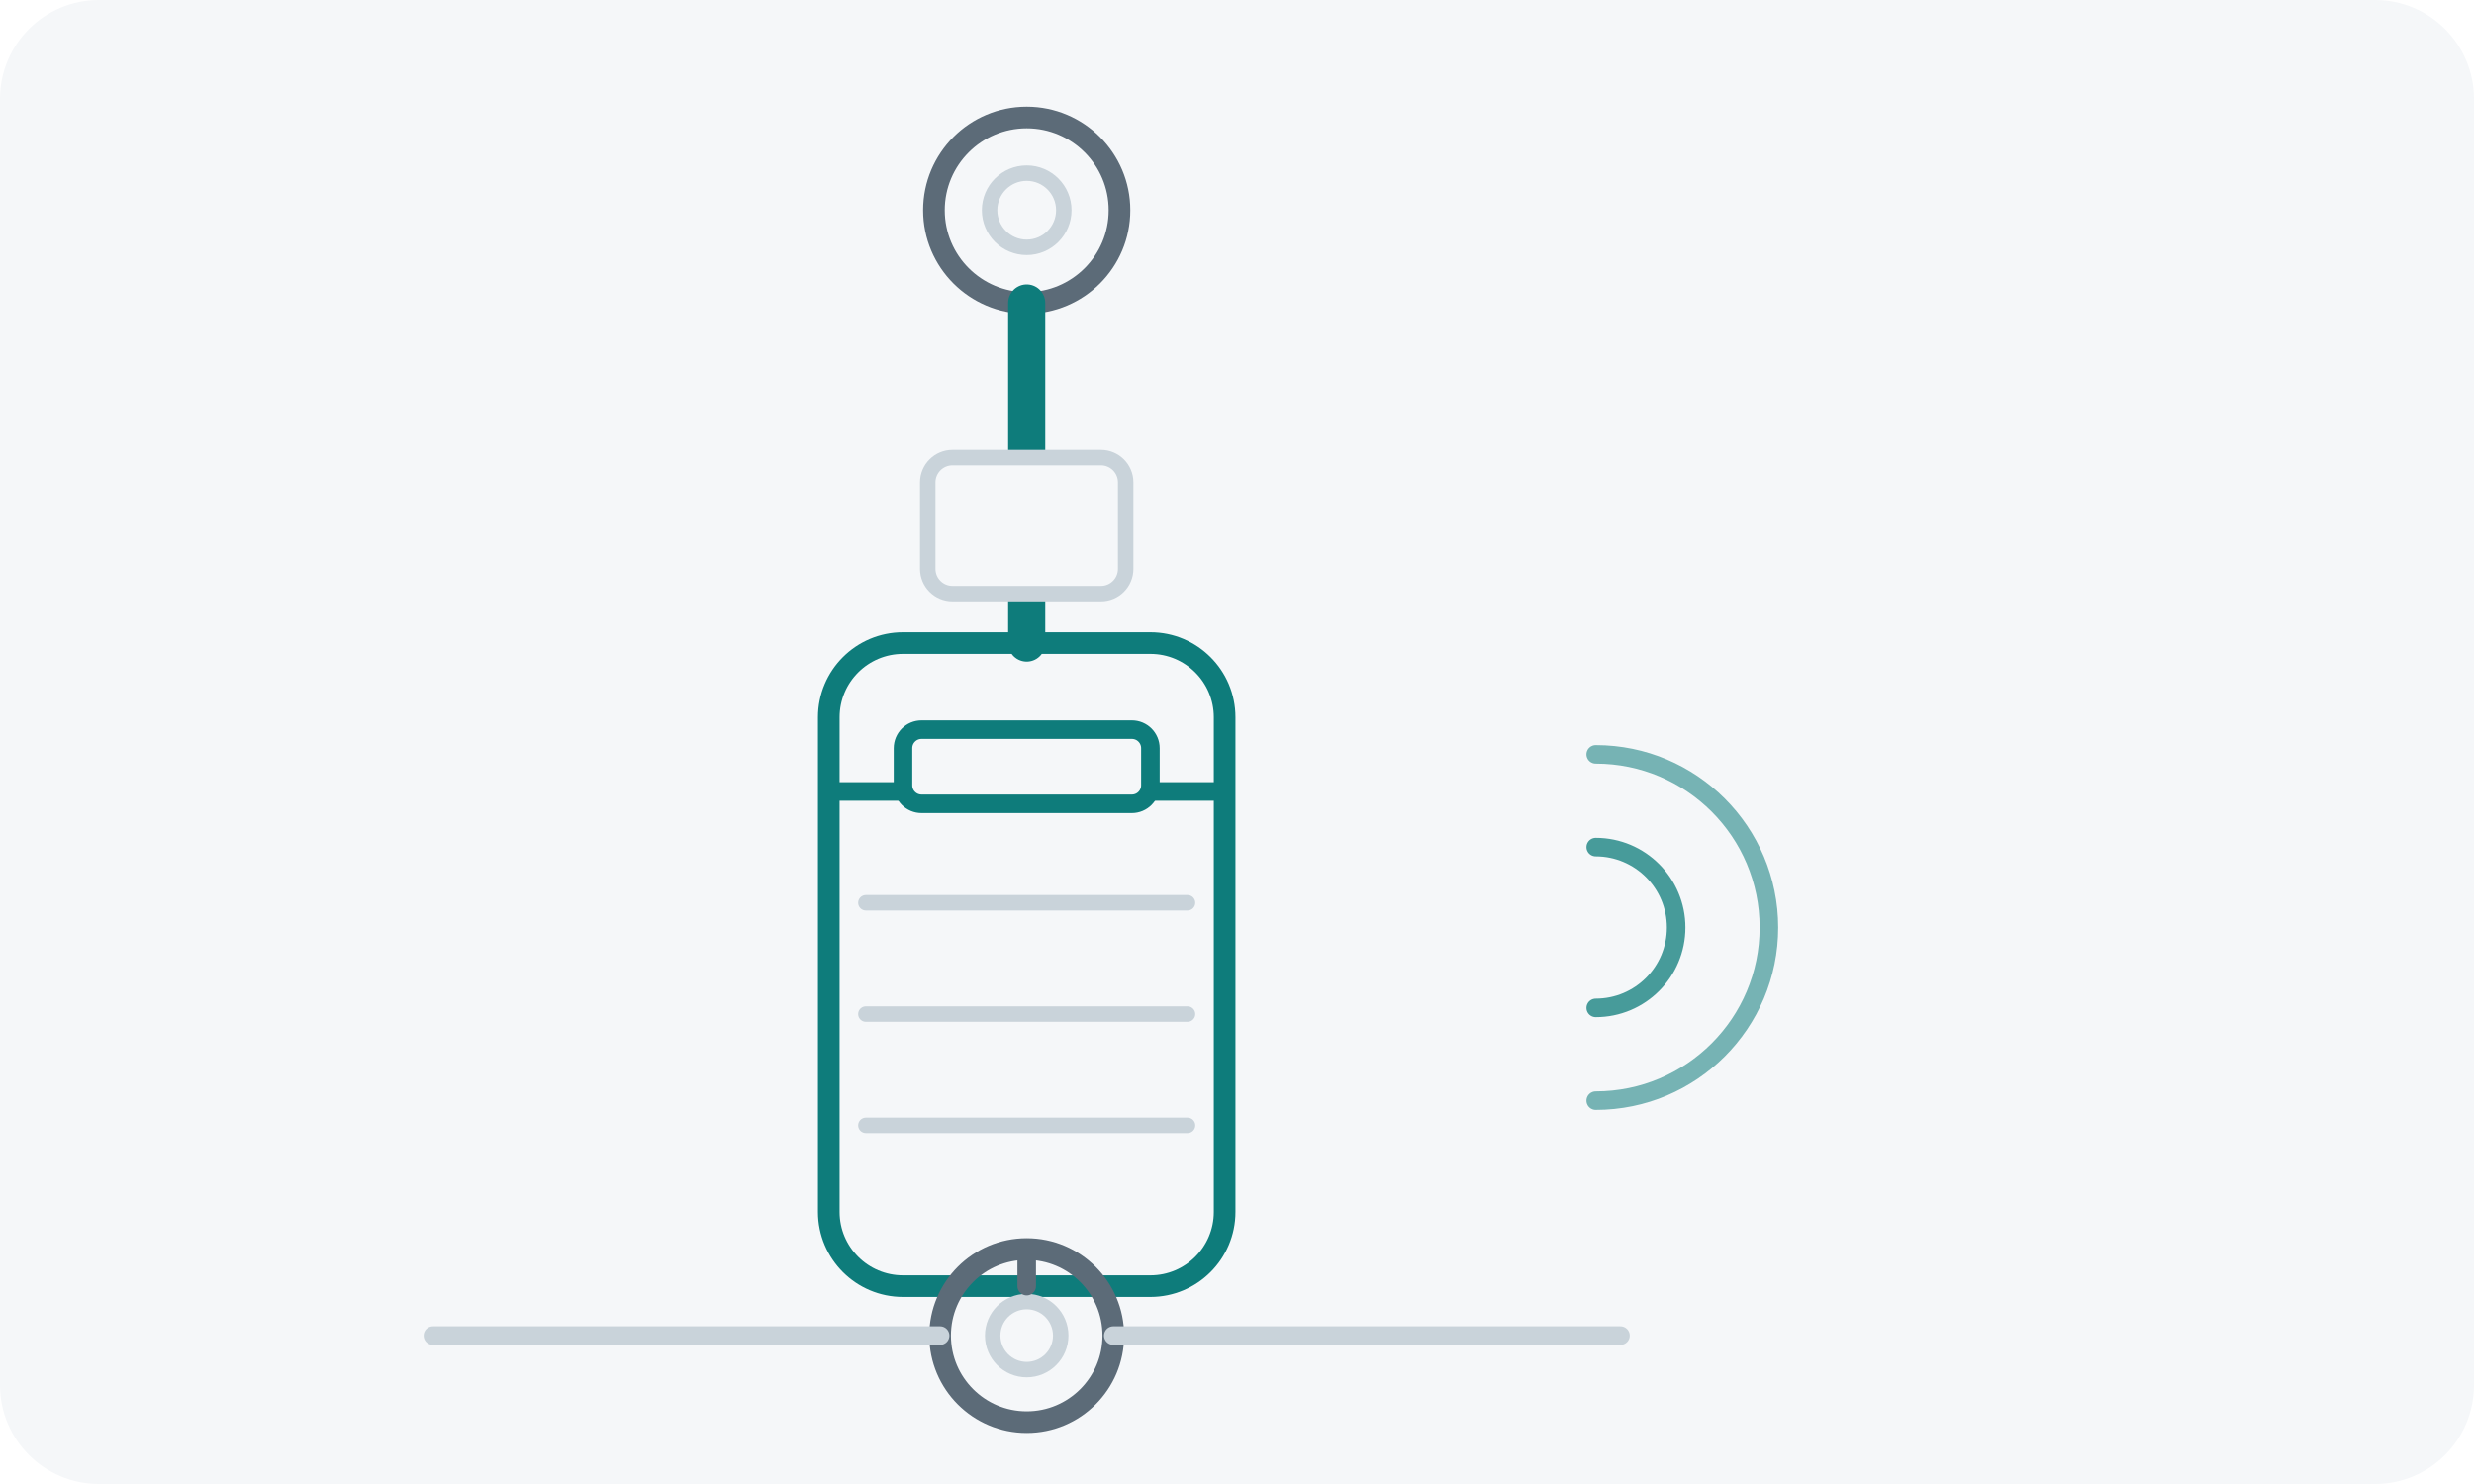
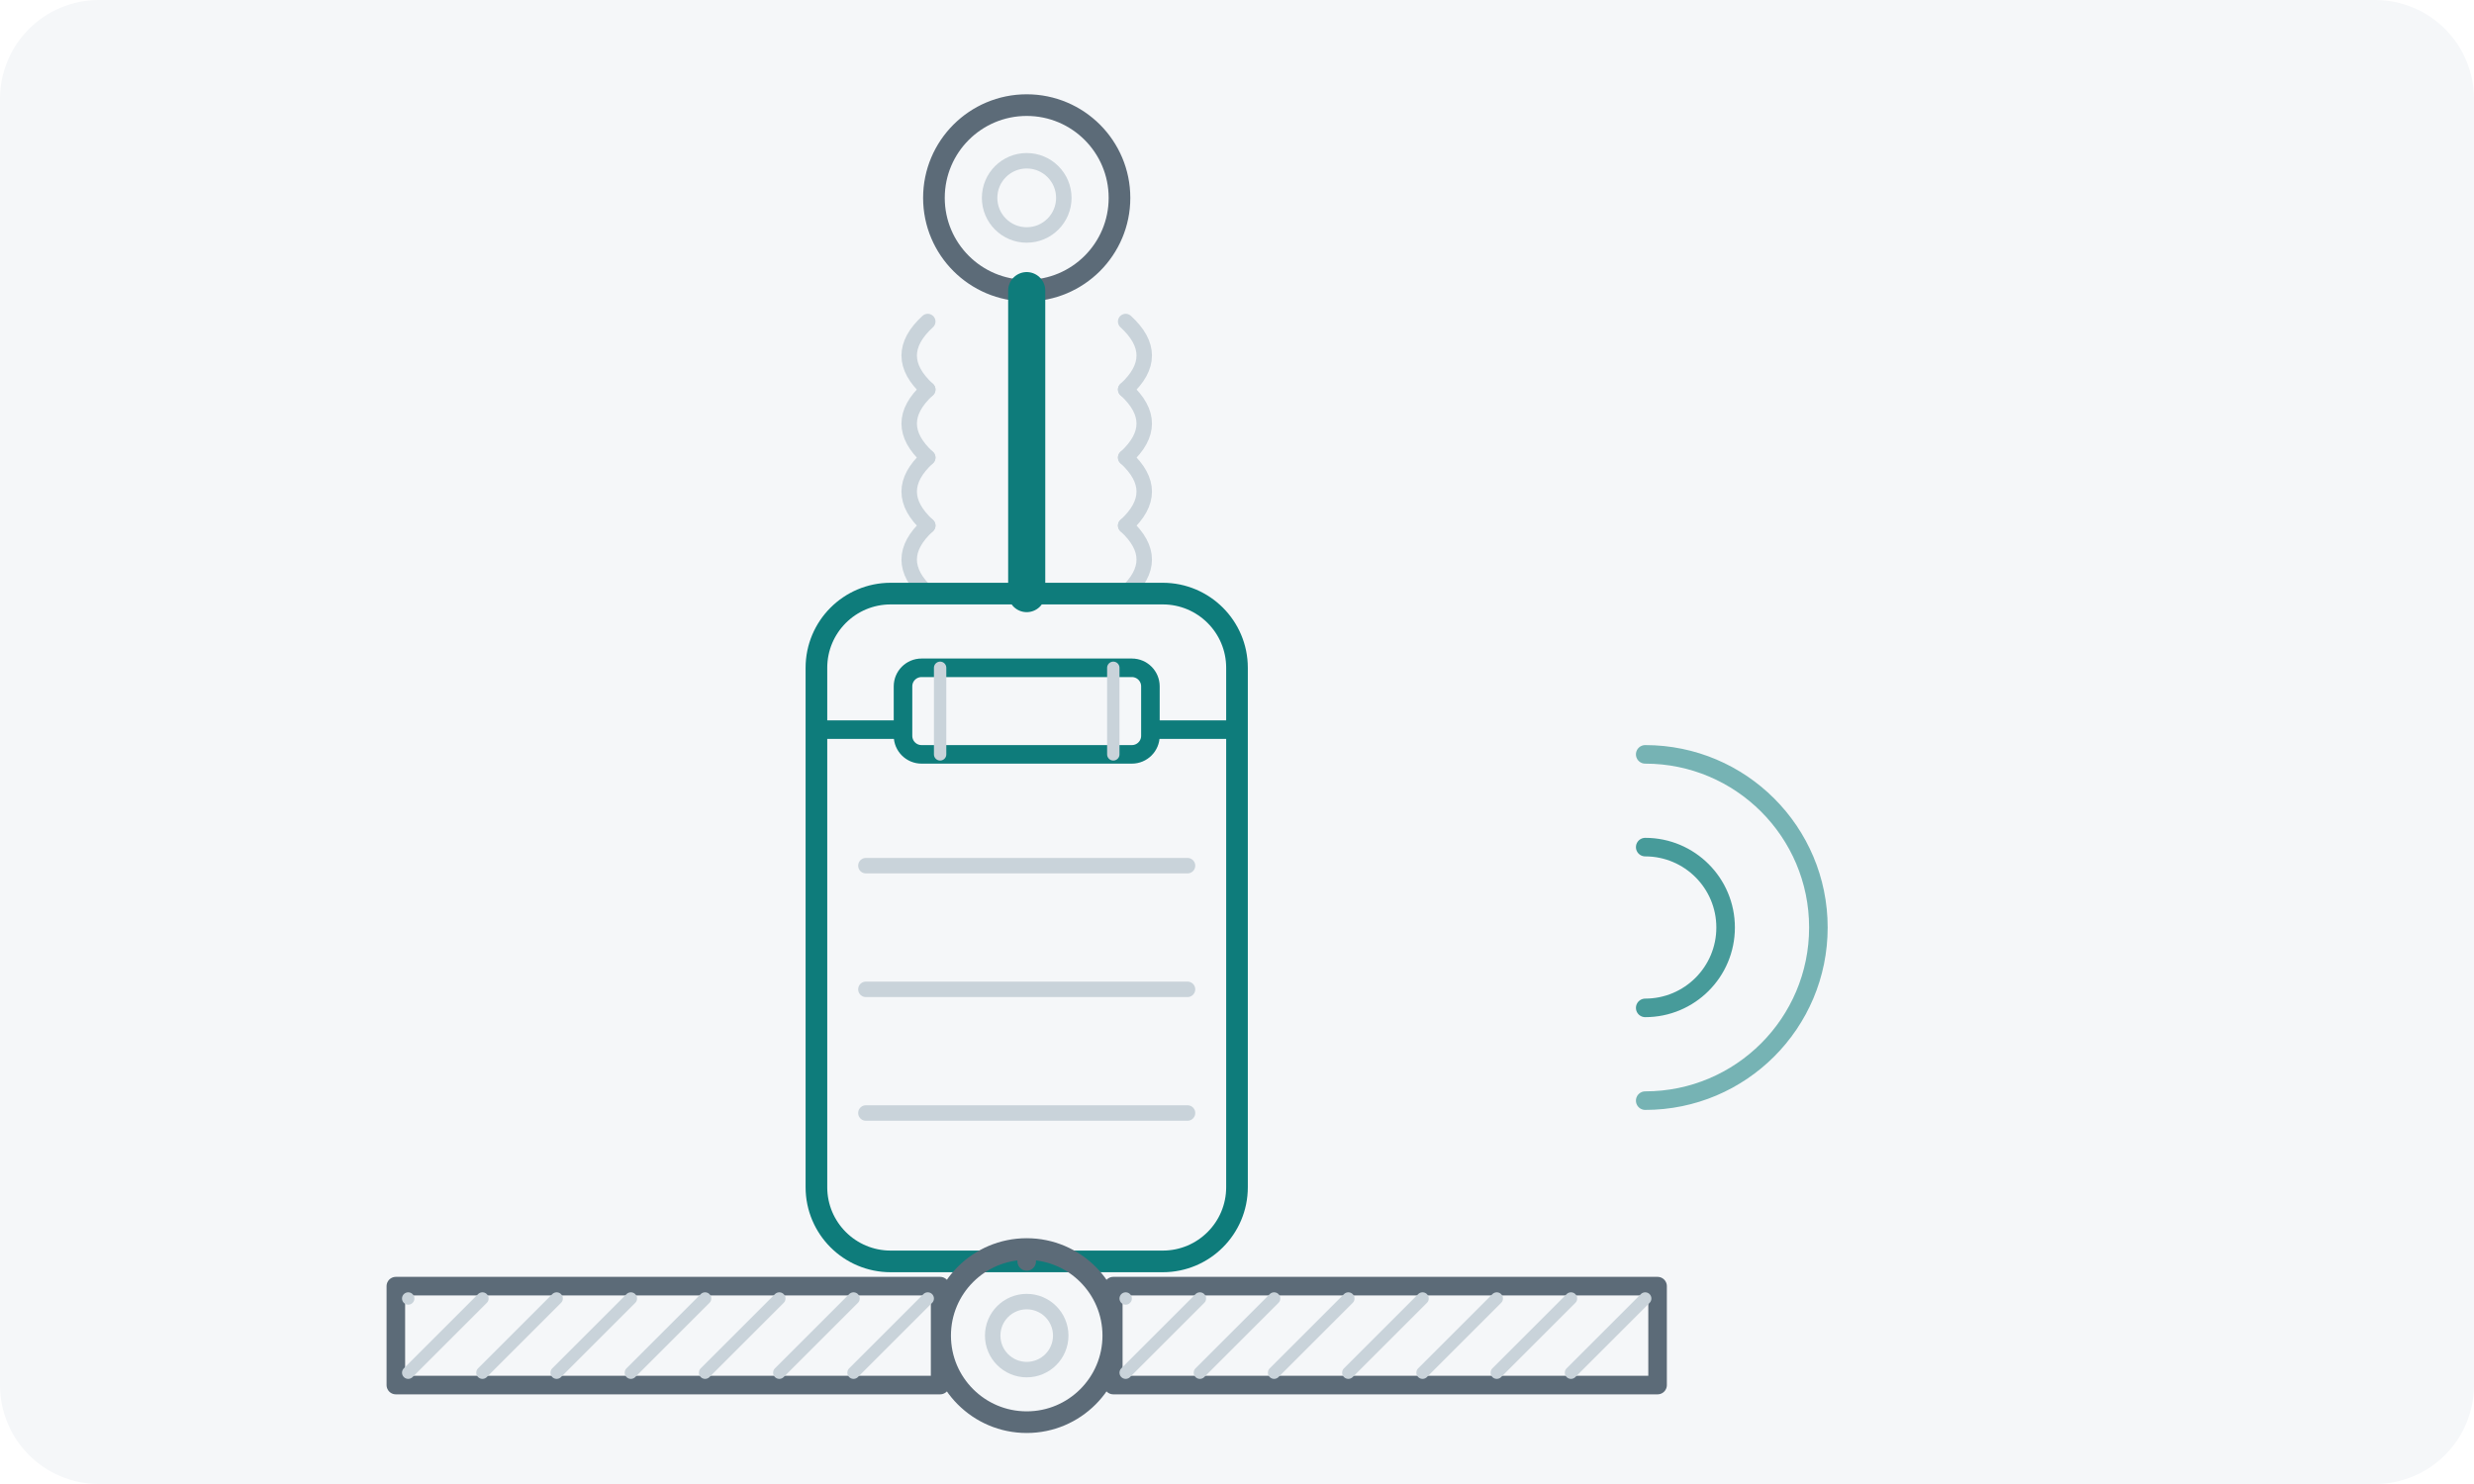
<svg xmlns="http://www.w3.org/2000/svg" viewBox="0 0 400 240" role="img" aria-label="Схема амортизатора">
  <rect width="400" height="240" rx="16" fill="#F5F7F9" />
  <g fill="none" stroke-linecap="round" stroke-linejoin="round">
-     <circle cx="166.0" cy="34.0" r="15.0" stroke="#5C6B78" stroke-width="3.5" fill="none" />
-     <circle cx="166.0" cy="34.0" r="6.0" stroke="#C9D3DA" stroke-width="2.5" fill="none" />
-     <path d="M 166.0 49.0 L 166.0 104.0" stroke="#0E7C7B" stroke-width="6" />
-     <rect x="150.0" y="74.0" width="32.0" height="22.0" rx="4" stroke="#C9D3DA" stroke-width="2.5" fill="#F5F7F9" />
-     <rect x="134.0" y="104.0" width="64.0" height="104.0" rx="12" stroke="#0E7C7B" stroke-width="3.5" fill="none" />
-     <path d="M 134.0 128.0 L 198.0 128.0" stroke="#0E7C7B" stroke-width="3" />
-     <rect x="146.0" y="118.0" width="40.0" height="12.0" rx="3" stroke="#0E7C7B" stroke-width="3" fill="#F5F7F9" />
-     <path d="M 140.0 146.0 L 192.0 146.0" stroke="#C9D3DA" stroke-width="2.5" />
-     <path d="M 140.0 164.0 L 192.0 164.0" stroke="#C9D3DA" stroke-width="2.5" />
-     <path d="M 140.0 182.0 L 192.0 182.0" stroke="#C9D3DA" stroke-width="2.5" />
+     <circle cx="166.0" cy="32.0" r="15.0" stroke="#5C6B78" stroke-width="3.5" fill="none" />
+     <circle cx="166.0" cy="32.0" r="6.0" stroke="#C9D3DA" stroke-width="2.5" fill="none" />
+     <path d="M 166.0 47.0 L 166.0 96.0" stroke="#0E7C7B" stroke-width="6" />
+     <path d="M 150.0 52.0 Q 144.0 57.5 150.0 63.0" stroke="#C9D3DA" stroke-width="2.5" fill="none" />
+     <path d="M 150.0 63.0 Q 144.0 68.5 150.0 74.0" stroke="#C9D3DA" stroke-width="2.5" fill="none" />
+     <path d="M 150.0 74.0 Q 144.0 79.5 150.0 85.0" stroke="#C9D3DA" stroke-width="2.5" fill="none" />
+     <path d="M 150.0 85.0 Q 144.0 90.5 150.0 96.0" stroke="#C9D3DA" stroke-width="2.5" fill="none" />
+     <path d="M 182.0 52.0 Q 188.0 57.5 182.0 63.0" stroke="#C9D3DA" stroke-width="2.5" fill="none" />
+     <path d="M 182.0 63.0 Q 188.0 68.5 182.0 74.0" stroke="#C9D3DA" stroke-width="2.5" fill="none" />
+     <path d="M 182.0 74.0 Q 188.0 79.5 182.0 85.0" stroke="#C9D3DA" stroke-width="2.5" fill="none" />
+     <path d="M 182.0 85.0 Q 188.0 90.5 182.0 96.0" stroke="#C9D3DA" stroke-width="2.5" fill="none" />
+     <rect x="132.0" y="96.0" width="68.0" height="108.0" rx="12" stroke="#0E7C7B" stroke-width="3.5" fill="none" />
+     <path d="M 132.0 118.0 L 200.0 118.0" stroke="#0E7C7B" stroke-width="3" />
+     <rect x="146.0" y="108.0" width="40.0" height="14.0" rx="3" stroke="#0E7C7B" stroke-width="3" fill="#F5F7F9" />
+     <path d="M 152.0 108.0 L 152.0 122.0" stroke="#C9D3DA" stroke-width="2" />
+     <path d="M 180.0 108.0 L 180.0 122.0" stroke="#C9D3DA" stroke-width="2" />
+     <path d="M 140.0 140.0 L 192.0 140.0" stroke="#C9D3DA" stroke-width="2.5" />
+     <path d="M 140.0 160.0 L 192.0 160.0" stroke="#C9D3DA" stroke-width="2.5" />
+     <path d="M 140.0 180.0 L 192.0 180.0" stroke="#C9D3DA" stroke-width="2.5" />
    <circle cx="166.0" cy="216.0" r="14.0" stroke="#5C6B78" stroke-width="3.5" fill="none" />
    <circle cx="166.0" cy="216.0" r="5.5" stroke="#C9D3DA" stroke-width="2.5" fill="none" />
-     <path d="M 166.0 208.0 L 166.0 202.0" stroke="#5C6B78" stroke-width="3" />
-     <path d="M 70.0 216.0 L 152.0 216.0" stroke="#C9D3DA" stroke-width="3" />
-     <path d="M 180.0 216.0 L 262.0 216.0" stroke="#C9D3DA" stroke-width="3" />
-     <path d="M 258 137 A 13 13 0 0 1 258 163" stroke="#0E7C7B" stroke-width="3" opacity="0.75" />
-     <path d="M 258 122 A 28 28 0 0 1 258 178" stroke="#0E7C7B" stroke-width="3" opacity="0.55" />
+     <path d="M 166.0 204.0 L 166.0 202.0" stroke="#5C6B78" stroke-width="3" />
+     <path d="M 64.0 208.0 L 152.0 208.0 L 152.0 224.0 L 64.0 224.0 Z" stroke="#5C6B78" stroke-width="3" fill="#F5F7F9" />
+     <path d="M 66.0 210.0 L 66.0 210.0" stroke="#C9D3DA" stroke-width="2" />
+     <path d="M 78.0 210.0 L 66.0 222.0" stroke="#C9D3DA" stroke-width="2" />
+     <path d="M 90.0 210.0 L 78.0 222.0" stroke="#C9D3DA" stroke-width="2" />
+     <path d="M 102.0 210.0 L 90.0 222.0" stroke="#C9D3DA" stroke-width="2" />
+     <path d="M 114.0 210.0 L 102.0 222.0" stroke="#C9D3DA" stroke-width="2" />
+     <path d="M 126.0 210.0 L 114.0 222.0" stroke="#C9D3DA" stroke-width="2" />
+     <path d="M 138.0 210.0 L 126.0 222.0" stroke="#C9D3DA" stroke-width="2" />
+     <path d="M 150.0 210.0 L 138.0 222.0" stroke="#C9D3DA" stroke-width="2" />
+     <path d="M 180.0 208.0 L 268.0 208.0 L 268.0 224.0 L 180.0 224.0 Z" stroke="#5C6B78" stroke-width="3" fill="#F5F7F9" />
+     <path d="M 182.0 210.0 L 182.0 210.0" stroke="#C9D3DA" stroke-width="2" />
+     <path d="M 194.0 210.0 L 182.0 222.0" stroke="#C9D3DA" stroke-width="2" />
+     <path d="M 206.0 210.0 L 194.0 222.0" stroke="#C9D3DA" stroke-width="2" />
+     <path d="M 218.0 210.0 L 206.0 222.0" stroke="#C9D3DA" stroke-width="2" />
+     <path d="M 230.0 210.0 L 218.0 222.0" stroke="#C9D3DA" stroke-width="2" />
+     <path d="M 242.0 210.0 L 230.0 222.0" stroke="#C9D3DA" stroke-width="2" />
+     <path d="M 254.0 210.0 L 242.0 222.0" stroke="#C9D3DA" stroke-width="2" />
+     <path d="M 266.0 210.0 L 254.0 222.0" stroke="#C9D3DA" stroke-width="2" />
+     <path d="M 266 137 A 13 13 0 0 1 266 163" stroke="#0E7C7B" stroke-width="3" opacity="0.75" />
+     <path d="M 266 122 A 28 28 0 0 1 266 178" stroke="#0E7C7B" stroke-width="3" opacity="0.55" />
  </g>
</svg>
